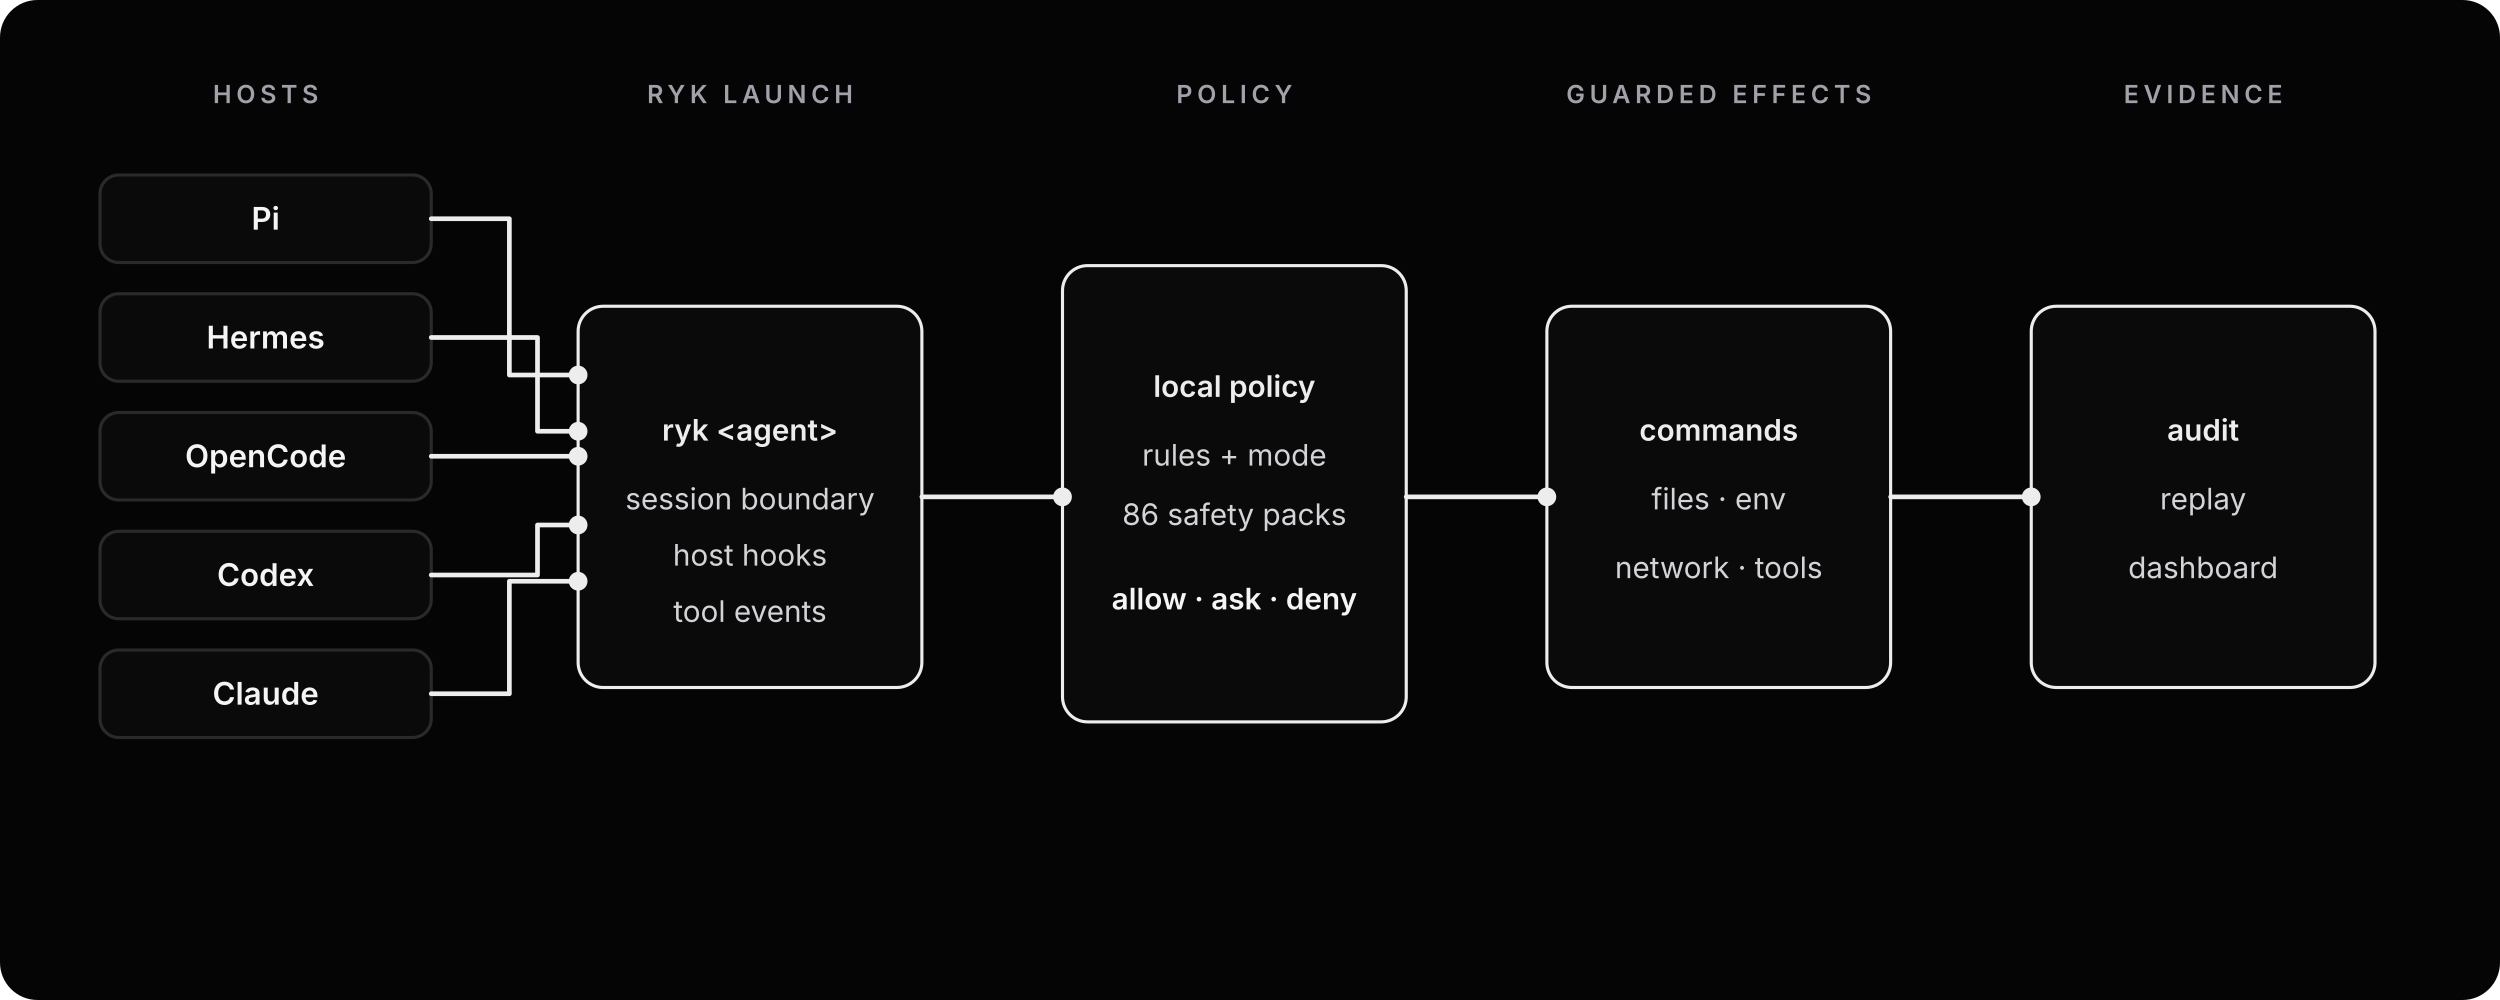
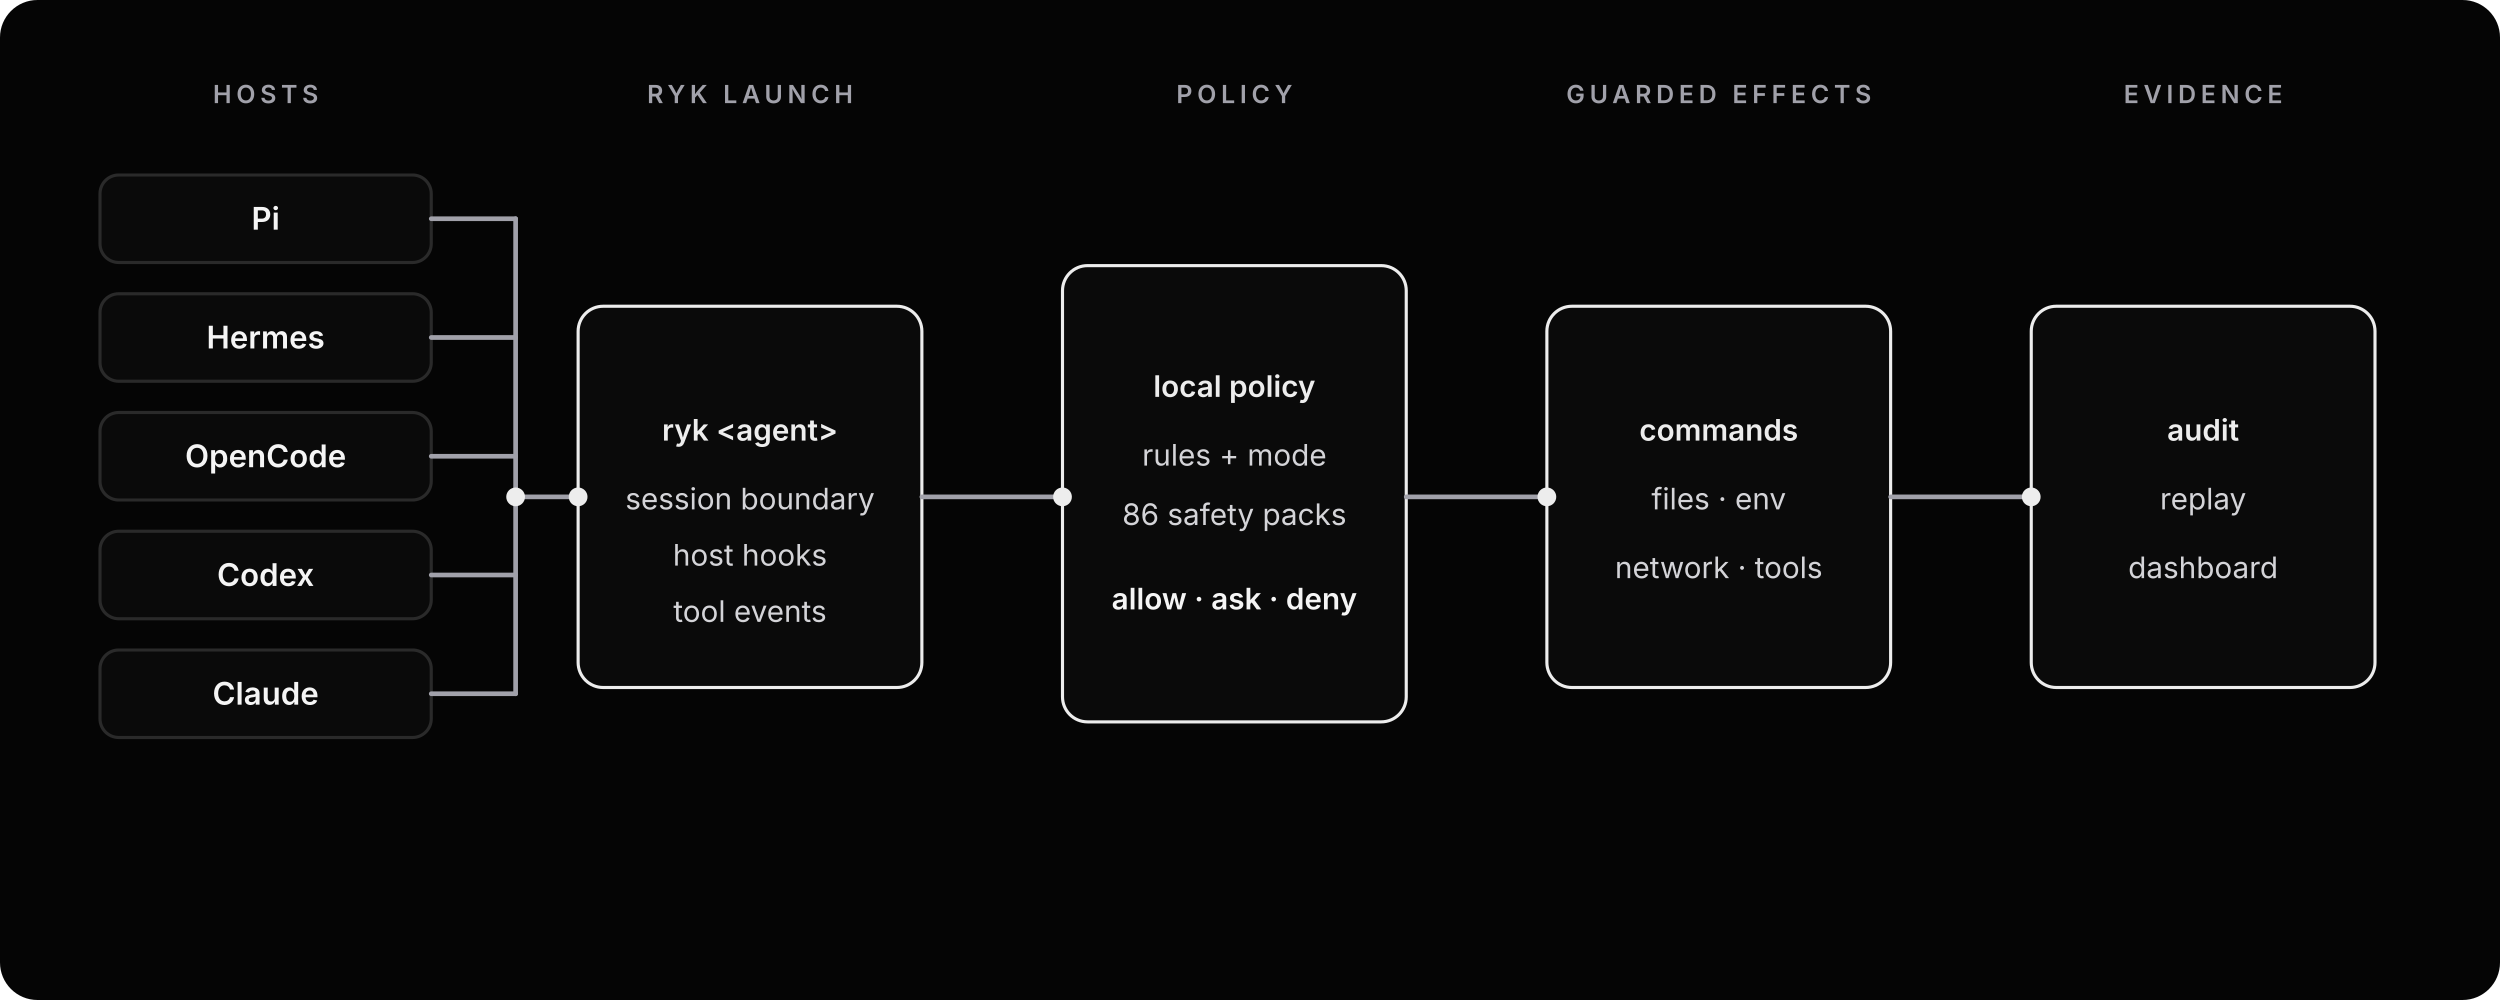
<svg xmlns="http://www.w3.org/2000/svg" viewBox="0 0 1600 640" role="img" aria-labelledby="title desc">
  <rect width="1600" height="640" rx="24" fill="#050505" />
  <g font-family="Geist, ui-sans-serif, -apple-system, BlinkMacSystemFont, Segoe UI, sans-serif">
    <g fill="#a1a1aa" font-size="16" font-weight="600" letter-spacing="3">
      <text x="170" y="66" text-anchor="middle">HOSTS</text>
      <text x="480" y="66" text-anchor="middle">RYK LAUNCH</text>
      <text x="790" y="66" text-anchor="middle">POLICY</text>
      <text x="1100" y="66" text-anchor="middle">GUARDED EFFECTS</text>
      <text x="1410" y="66" text-anchor="middle">EVIDENCE</text>
    </g>
    <g fill="#0a0a0a" stroke="#2a2a2a" stroke-width="2">
      <rect x="64" y="112" width="212" height="56" rx="12" />
      <rect x="64" y="188" width="212" height="56" rx="12" />
      <rect x="64" y="264" width="212" height="56" rx="12" />
      <rect x="64" y="340" width="212" height="56" rx="12" />
      <rect x="64" y="416" width="212" height="56" rx="12" />
      <rect x="370" y="196" width="220" height="244" rx="16" stroke="#ededed" />
      <rect x="680" y="170" width="220" height="292" rx="16" stroke="#ededed" />
      <rect x="990" y="196" width="220" height="244" rx="16" stroke="#ededed" />
      <rect x="1300" y="196" width="220" height="244" rx="16" stroke="#ededed" />
    </g>
    <g fill="#f5f5f5" font-size="20" font-weight="600" text-anchor="middle">
      <text x="170" y="147">Pi</text>
      <text x="170" y="223">Hermes</text>
      <text x="170" y="299">OpenCode</text>
      <text x="170" y="375">Codex</text>
      <text x="170" y="451">Claude</text>
    </g>
    <g font-size="19" text-anchor="middle">
      <text x="480" y="282" fill="#ededed" font-weight="600">ryk &lt;agent&gt;</text>
      <text x="480" y="326" fill="#d4d4d8">session boundary</text>
      <text x="480" y="362" fill="#d4d4d8">host hooks</text>
      <text x="480" y="398" fill="#d4d4d8">tool events</text>
      <text x="790" y="254" fill="#ededed" font-weight="600">local policy</text>
      <text x="790" y="298" fill="#d4d4d8">rules + mode</text>
      <text x="790" y="336" fill="#d4d4d8">86 safety packs</text>
      <text x="790" y="390" fill="#f5f5f5" font-weight="600">allow · ask · deny</text>
      <text x="1100" y="282" fill="#ededed" font-weight="600">commands</text>
      <text x="1100" y="326" fill="#d4d4d8">files · env</text>
      <text x="1100" y="370" fill="#d4d4d8">network · tools</text>
      <text x="1410" y="282" fill="#ededed" font-weight="600">audit</text>
      <text x="1410" y="326" fill="#d4d4d8">replay</text>
      <text x="1410" y="370" fill="#d4d4d8">dashboard</text>
    </g>
  </g>
-   <g fill="none" stroke="#ededed" stroke-width="3" stroke-linecap="round" stroke-linejoin="round">
-     <path d="M276 140H326V240H370" />
-     <path d="M276 216H344V276H370" />
-     <path d="M276 292H370" />
-     <path d="M276 368H344V336H370" />
-     <path d="M276 444H326V372H370" />
+   <g fill="none" stroke="#a1a1aa" stroke-width="3" stroke-linecap="round" stroke-linejoin="round">
+     <path d="M276 140H330M276 216H330M276 292H330M276 368H330M276 444H330" />
+     <path d="M330 140V444M330 318H370" />
    <path d="M590 318H680" />
    <path d="M900 318H990" />
    <path d="M1210 318H1300" />
  </g>
  <g fill="#ededed">
-     <circle cx="370" cy="240" r="6" />
-     <circle cx="370" cy="276" r="6" />
-     <circle cx="370" cy="292" r="6" />
-     <circle cx="370" cy="336" r="6" />
-     <circle cx="370" cy="372" r="6" />
+     <circle cx="330" cy="318" r="6" />
+     <circle cx="370" cy="318" r="6" />
    <circle cx="680" cy="318" r="6" />
    <circle cx="990" cy="318" r="6" />
    <circle cx="1300" cy="318" r="6" />
  </g>
</svg>
